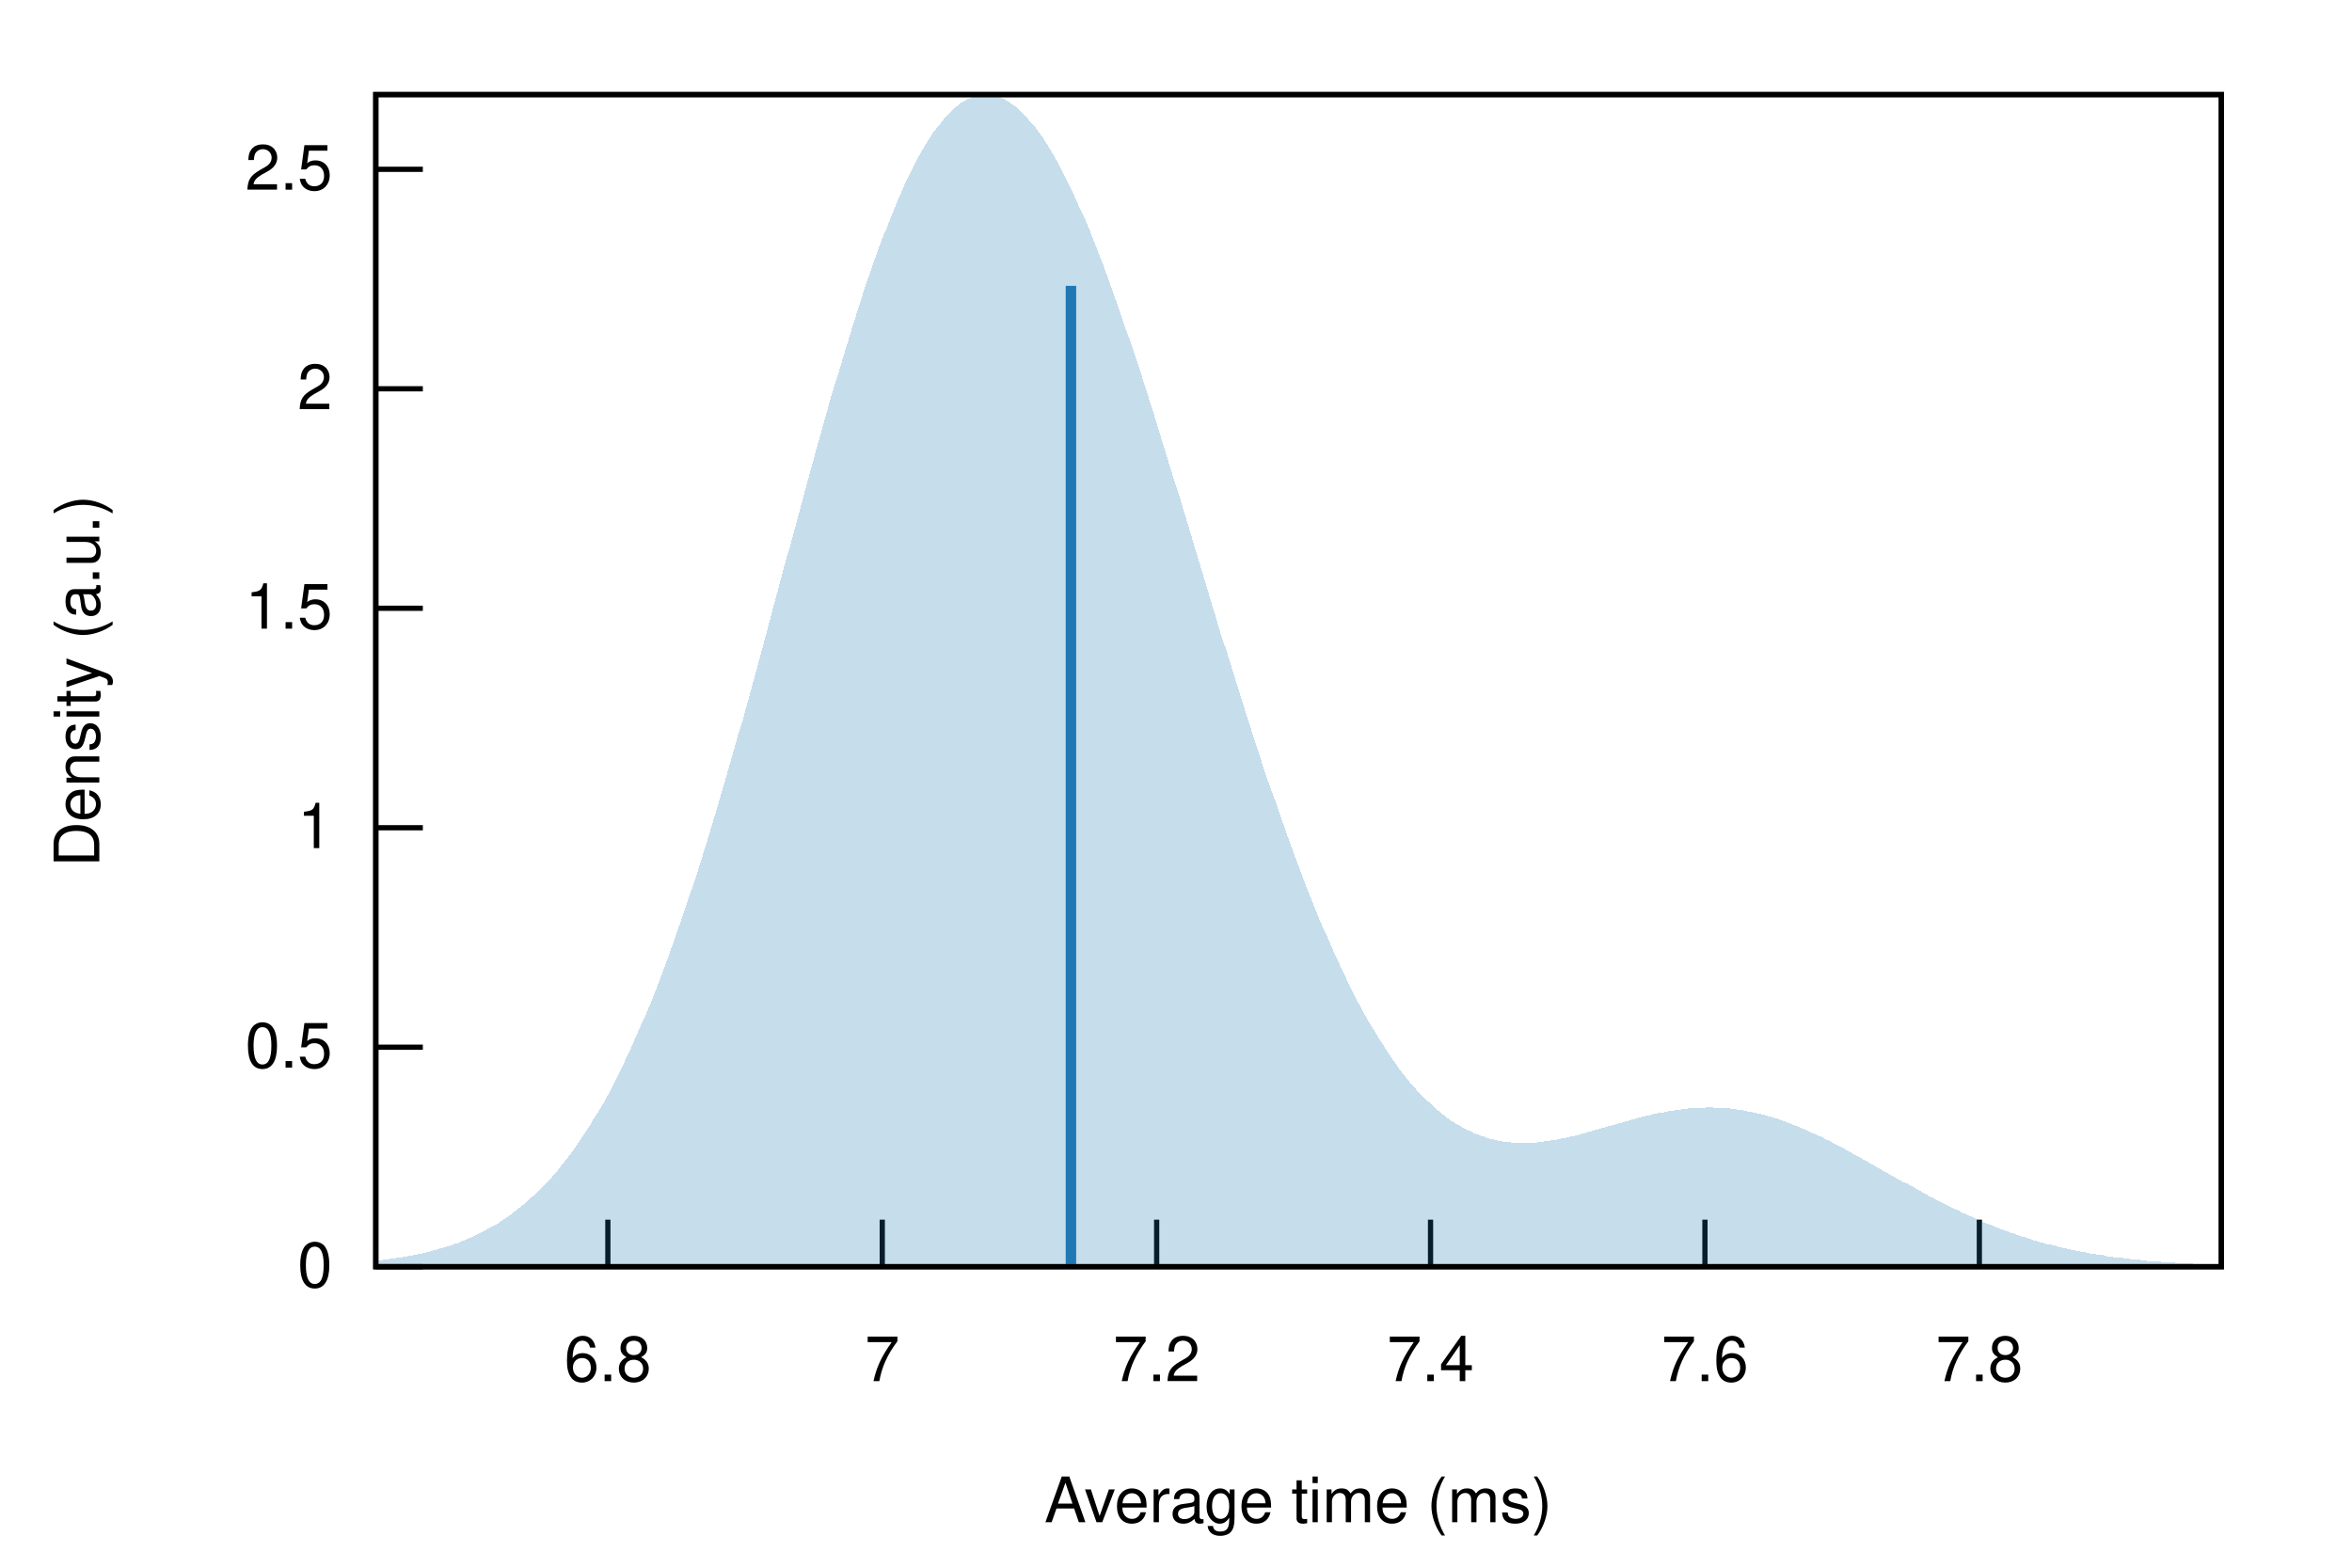
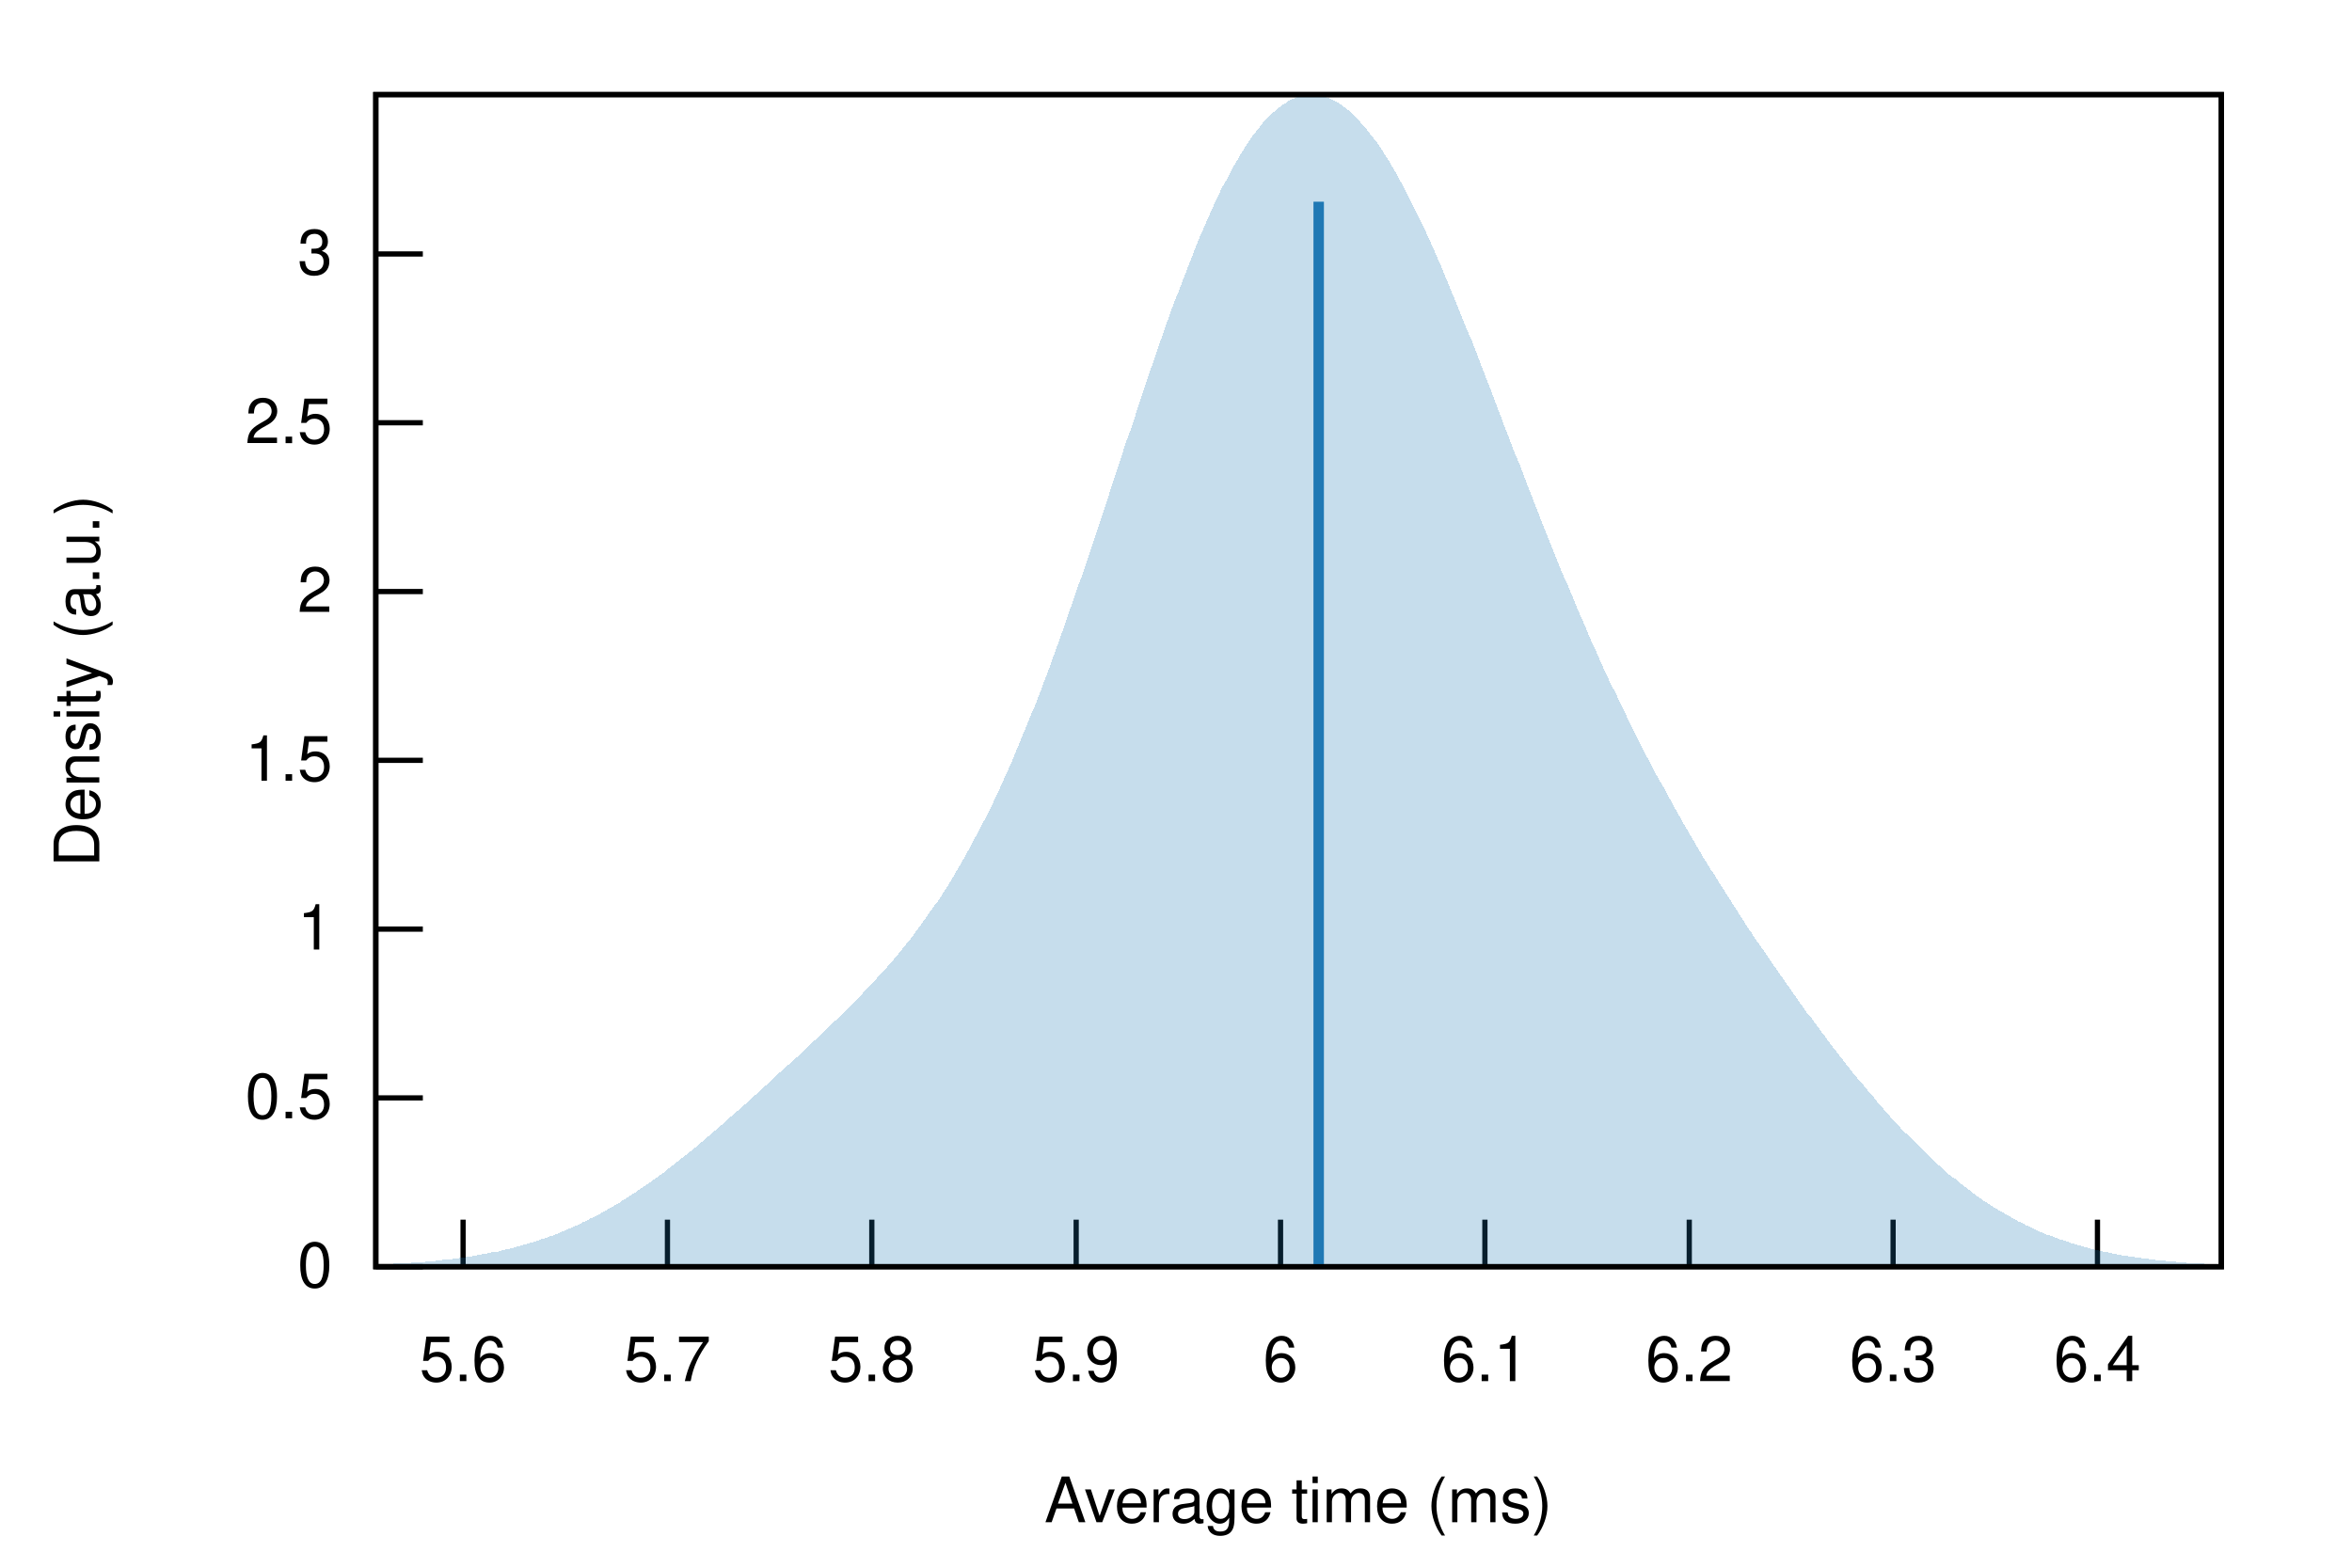
<svg xmlns="http://www.w3.org/2000/svg" xmlns:xlink="http://www.w3.org/1999/xlink" viewBox="0 0 450 300">
  <g id="gnuplot_canvas">
    <rect x="0" y="0" width="450" height="300" fill="none" />
    <defs>
      <circle id="gpDot" r="0.5" stroke-width="0.5" stroke="currentColor" />
      <path id="gpPt0" stroke-width="0.222" stroke="currentColor" d="M-1,0 h2 M0,-1 v2" />
      <path id="gpPt1" stroke-width="0.222" stroke="currentColor" d="M-1,-1 L1,1 M1,-1 L-1,1" />
      <path id="gpPt2" stroke-width="0.222" stroke="currentColor" d="M-1,0 L1,0 M0,-1 L0,1 M-1,-1 L1,1 M-1,1 L1,-1" />
      <rect id="gpPt3" stroke-width="0.222" stroke="currentColor" x="-1" y="-1" width="2" height="2" />
      <rect id="gpPt4" stroke-width="0.222" stroke="currentColor" fill="currentColor" x="-1" y="-1" width="2" height="2" />
      <circle id="gpPt5" stroke-width="0.222" stroke="currentColor" cx="0" cy="0" r="1" />
      <use xlink:href="#gpPt5" id="gpPt6" fill="currentColor" stroke="none" />
      <path id="gpPt7" stroke-width="0.222" stroke="currentColor" d="M0,-1.33 L-1.33,0.67 L1.33,0.67 z" />
      <use xlink:href="#gpPt7" id="gpPt8" fill="currentColor" stroke="none" />
      <use xlink:href="#gpPt7" id="gpPt9" stroke="currentColor" transform="rotate(180)" />
      <use xlink:href="#gpPt9" id="gpPt10" fill="currentColor" stroke="none" />
      <use xlink:href="#gpPt3" id="gpPt11" stroke="currentColor" transform="rotate(45)" />
      <use xlink:href="#gpPt11" id="gpPt12" fill="currentColor" stroke="none" />
      <path id="gpPt13" stroke-width="0.222" stroke="currentColor" d="M0,1.330 L1.265,0.411 L0.782,-1.067 L-0.782,-1.076 L-1.265,0.411 z" />
      <use xlink:href="#gpPt13" id="gpPt14" fill="currentColor" stroke="none" />
      <filter id="textbox" filterUnits="objectBoundingBox" x="0" y="0" height="1" width="1">
        <feFlood flood-color="white" flood-opacity="1" result="bgnd" />
        <feComposite in="SourceGraphic" in2="bgnd" operator="atop" />
      </filter>
      <filter id="greybox" filterUnits="objectBoundingBox" x="0" y="0" height="1" width="1">
        <feFlood flood-color="lightgrey" flood-opacity="1" result="grey" />
        <feComposite in="SourceGraphic" in2="grey" operator="atop" />
      </filter>
    </defs>
    <g fill="none" color="white" stroke="currentColor" stroke-width="1.00" stroke-linecap="butt" stroke-linejoin="miter">
</g>
    <g fill="none" color="black" stroke="currentColor" stroke-width="1.00" stroke-linecap="butt" stroke-linejoin="miter">
      <path stroke="black" d="M71.9,242.4 L80.9,242.4  " />
      <g transform="translate(63.6,246.3)" stroke="none" fill="black" font-family="Helvetica" font-size="12.00" text-anchor="end">
        <text>
          <tspan font-family="Helvetica"> 0</tspan>
        </text>
      </g>
    </g>
    <g fill="none" color="black" stroke="currentColor" stroke-width="1.00" stroke-linecap="butt" stroke-linejoin="miter">
-       <path stroke="black" d="M71.9,200.4 L80.9,200.4  " />
-       <g transform="translate(63.6,204.3)" stroke="none" fill="black" font-family="Helvetica" font-size="12.00" text-anchor="end">
+       <path stroke="black" d="M71.9,210.1 L80.9,210.1  " />
+       <g transform="translate(63.6,214.0)" stroke="none" fill="black" font-family="Helvetica" font-size="12.00" text-anchor="end">
        <text>
          <tspan font-family="Helvetica"> 0.5</tspan>
        </text>
      </g>
    </g>
    <g fill="none" color="black" stroke="currentColor" stroke-width="1.00" stroke-linecap="butt" stroke-linejoin="miter">
-       <path stroke="black" d="M71.9,158.4 L80.9,158.4  " />
-       <g transform="translate(63.6,162.3)" stroke="none" fill="black" font-family="Helvetica" font-size="12.00" text-anchor="end">
+       <path stroke="black" d="M71.9,177.8 L80.9,177.8  " />
+       <g transform="translate(63.6,181.7)" stroke="none" fill="black" font-family="Helvetica" font-size="12.00" text-anchor="end">
        <text>
          <tspan font-family="Helvetica"> 1</tspan>
        </text>
      </g>
    </g>
    <g fill="none" color="black" stroke="currentColor" stroke-width="1.00" stroke-linecap="butt" stroke-linejoin="miter">
-       <path stroke="black" d="M71.9,116.4 L80.9,116.4  " />
-       <g transform="translate(63.6,120.3)" stroke="none" fill="black" font-family="Helvetica" font-size="12.00" text-anchor="end">
+       <path stroke="black" d="M71.9,145.5 L80.9,145.5  " />
+       <g transform="translate(63.6,149.4)" stroke="none" fill="black" font-family="Helvetica" font-size="12.00" text-anchor="end">
        <text>
          <tspan font-family="Helvetica"> 1.5</tspan>
        </text>
      </g>
    </g>
    <g fill="none" color="black" stroke="currentColor" stroke-width="1.00" stroke-linecap="butt" stroke-linejoin="miter">
-       <path stroke="black" d="M71.9,74.4 L80.9,74.4  " />
-       <g transform="translate(63.6,78.3)" stroke="none" fill="black" font-family="Helvetica" font-size="12.00" text-anchor="end">
+       <path stroke="black" d="M71.9,113.2 L80.9,113.2  " />
+       <g transform="translate(63.6,117.1)" stroke="none" fill="black" font-family="Helvetica" font-size="12.00" text-anchor="end">
        <text>
          <tspan font-family="Helvetica"> 2</tspan>
        </text>
      </g>
    </g>
    <g fill="none" color="black" stroke="currentColor" stroke-width="1.00" stroke-linecap="butt" stroke-linejoin="miter">
-       <path stroke="black" d="M71.9,32.4 L80.9,32.4  " />
-       <g transform="translate(63.6,36.3)" stroke="none" fill="black" font-family="Helvetica" font-size="12.00" text-anchor="end">
+       <path stroke="black" d="M71.9,80.9 L80.9,80.9  " />
+       <g transform="translate(63.6,84.8)" stroke="none" fill="black" font-family="Helvetica" font-size="12.00" text-anchor="end">
        <text>
          <tspan font-family="Helvetica"> 2.5</tspan>
        </text>
      </g>
    </g>
    <g fill="none" color="black" stroke="currentColor" stroke-width="1.00" stroke-linecap="butt" stroke-linejoin="miter">
-       <path stroke="black" d="M116.3,242.4 L116.3,233.4  " />
-       <g transform="translate(116.3,264.3)" stroke="none" fill="black" font-family="Helvetica" font-size="12.00" text-anchor="middle">
-         <text>
-           <tspan font-family="Helvetica"> 6.8</tspan>
-         </text>
-       </g>
-     </g>
-     <g fill="none" color="black" stroke="currentColor" stroke-width="1.00" stroke-linecap="butt" stroke-linejoin="miter">
-       <path stroke="black" d="M168.8,242.4 L168.8,233.4  " />
-       <g transform="translate(168.8,264.3)" stroke="none" fill="black" font-family="Helvetica" font-size="12.00" text-anchor="middle">
-         <text>
-           <tspan font-family="Helvetica"> 7</tspan>
-         </text>
-       </g>
-     </g>
-     <g fill="none" color="black" stroke="currentColor" stroke-width="1.00" stroke-linecap="butt" stroke-linejoin="miter">
-       <path stroke="black" d="M221.3,242.4 L221.3,233.4  " />
-       <g transform="translate(221.3,264.3)" stroke="none" fill="black" font-family="Helvetica" font-size="12.00" text-anchor="middle">
-         <text>
-           <tspan font-family="Helvetica"> 7.2</tspan>
-         </text>
-       </g>
-     </g>
-     <g fill="none" color="black" stroke="currentColor" stroke-width="1.00" stroke-linecap="butt" stroke-linejoin="miter">
-       <path stroke="black" d="M273.7,242.4 L273.7,233.4  " />
-       <g transform="translate(273.7,264.3)" stroke="none" fill="black" font-family="Helvetica" font-size="12.00" text-anchor="middle">
-         <text>
-           <tspan font-family="Helvetica"> 7.4</tspan>
-         </text>
-       </g>
-     </g>
-     <g fill="none" color="black" stroke="currentColor" stroke-width="1.00" stroke-linecap="butt" stroke-linejoin="miter">
-       <path stroke="black" d="M326.2,242.4 L326.2,233.4  " />
-       <g transform="translate(326.2,264.3)" stroke="none" fill="black" font-family="Helvetica" font-size="12.00" text-anchor="middle">
-         <text>
-           <tspan font-family="Helvetica"> 7.6</tspan>
-         </text>
-       </g>
-     </g>
-     <g fill="none" color="black" stroke="currentColor" stroke-width="1.00" stroke-linecap="butt" stroke-linejoin="miter">
-       <path stroke="black" d="M378.7,242.4 L378.7,233.4  " />
-       <g transform="translate(378.7,264.3)" stroke="none" fill="black" font-family="Helvetica" font-size="12.00" text-anchor="middle">
-         <text>
-           <tspan font-family="Helvetica"> 7.8</tspan>
+       <path stroke="black" d="M71.9,48.6 L80.9,48.6  " />
+       <g transform="translate(63.6,52.5)" stroke="none" fill="black" font-family="Helvetica" font-size="12.00" text-anchor="end">
+         <text>
+           <tspan font-family="Helvetica"> 3</tspan>
+         </text>
+       </g>
+     </g>
+     <g fill="none" color="black" stroke="currentColor" stroke-width="1.00" stroke-linecap="butt" stroke-linejoin="miter">
+       <path stroke="black" d="M88.6,242.4 L88.6,233.4  " />
+       <g transform="translate(88.6,264.3)" stroke="none" fill="black" font-family="Helvetica" font-size="12.00" text-anchor="middle">
+         <text>
+           <tspan font-family="Helvetica"> 5.6</tspan>
+         </text>
+       </g>
+     </g>
+     <g fill="none" color="black" stroke="currentColor" stroke-width="1.00" stroke-linecap="butt" stroke-linejoin="miter">
+       <path stroke="black" d="M127.7,242.4 L127.7,233.4  " />
+       <g transform="translate(127.7,264.3)" stroke="none" fill="black" font-family="Helvetica" font-size="12.00" text-anchor="middle">
+         <text>
+           <tspan font-family="Helvetica"> 5.7</tspan>
+         </text>
+       </g>
+     </g>
+     <g fill="none" color="black" stroke="currentColor" stroke-width="1.00" stroke-linecap="butt" stroke-linejoin="miter">
+       <path stroke="black" d="M166.8,242.4 L166.8,233.4  " />
+       <g transform="translate(166.8,264.3)" stroke="none" fill="black" font-family="Helvetica" font-size="12.00" text-anchor="middle">
+         <text>
+           <tspan font-family="Helvetica"> 5.8</tspan>
+         </text>
+       </g>
+     </g>
+     <g fill="none" color="black" stroke="currentColor" stroke-width="1.00" stroke-linecap="butt" stroke-linejoin="miter">
+       <path stroke="black" d="M205.9,242.4 L205.9,233.4  " />
+       <g transform="translate(205.9,264.3)" stroke="none" fill="black" font-family="Helvetica" font-size="12.00" text-anchor="middle">
+         <text>
+           <tspan font-family="Helvetica"> 5.9</tspan>
+         </text>
+       </g>
+     </g>
+     <g fill="none" color="black" stroke="currentColor" stroke-width="1.00" stroke-linecap="butt" stroke-linejoin="miter">
+       <path stroke="black" d="M245.0,242.4 L245.0,233.4  " />
+       <g transform="translate(245.0,264.3)" stroke="none" fill="black" font-family="Helvetica" font-size="12.00" text-anchor="middle">
+         <text>
+           <tspan font-family="Helvetica"> 6</tspan>
+         </text>
+       </g>
+     </g>
+     <g fill="none" color="black" stroke="currentColor" stroke-width="1.00" stroke-linecap="butt" stroke-linejoin="miter">
+       <path stroke="black" d="M284.1,242.4 L284.1,233.4  " />
+       <g transform="translate(284.1,264.3)" stroke="none" fill="black" font-family="Helvetica" font-size="12.00" text-anchor="middle">
+         <text>
+           <tspan font-family="Helvetica"> 6.1</tspan>
+         </text>
+       </g>
+     </g>
+     <g fill="none" color="black" stroke="currentColor" stroke-width="1.00" stroke-linecap="butt" stroke-linejoin="miter">
+       <path stroke="black" d="M323.2,242.4 L323.2,233.4  " />
+       <g transform="translate(323.2,264.3)" stroke="none" fill="black" font-family="Helvetica" font-size="12.00" text-anchor="middle">
+         <text>
+           <tspan font-family="Helvetica"> 6.2</tspan>
+         </text>
+       </g>
+     </g>
+     <g fill="none" color="black" stroke="currentColor" stroke-width="1.00" stroke-linecap="butt" stroke-linejoin="miter">
+       <path stroke="black" d="M362.2,242.4 L362.2,233.4  " />
+       <g transform="translate(362.2,264.3)" stroke="none" fill="black" font-family="Helvetica" font-size="12.00" text-anchor="middle">
+         <text>
+           <tspan font-family="Helvetica"> 6.3</tspan>
+         </text>
+       </g>
+     </g>
+     <g fill="none" color="black" stroke="currentColor" stroke-width="1.00" stroke-linecap="butt" stroke-linejoin="miter">
+       <path stroke="black" d="M401.3,242.4 L401.3,233.4  " />
+       <g transform="translate(401.3,264.3)" stroke="none" fill="black" font-family="Helvetica" font-size="12.00" text-anchor="middle">
+         <text>
+           <tspan font-family="Helvetica"> 6.4</tspan>
        </text>
      </g>
    </g>
    <g fill="none" color="black" stroke="currentColor" stroke-width="1.00" stroke-linecap="butt" stroke-linejoin="miter">
</g>
    <g fill="none" color="black" stroke="currentColor" stroke-width="1.00" stroke-linecap="butt" stroke-linejoin="miter">
      <path stroke="black" d="M71.9,18.1 L71.9,242.4 L425.0,242.4 L425.0,18.1 L71.9,18.1 Z  " />
    </g>
    <g fill="none" color="black" stroke="currentColor" stroke-width="1.00" stroke-linecap="butt" stroke-linejoin="miter">
      <g transform="translate(19.0,130.3) rotate(270)" stroke="none" fill="black" font-family="Helvetica" font-size="12.00" text-anchor="middle">
        <text>
          <tspan font-family="Helvetica">Density (a.u.)</tspan>
        </text>
      </g>
    </g>
    <g fill="none" color="black" stroke="currentColor" stroke-width="1.00" stroke-linecap="butt" stroke-linejoin="miter">
      <g transform="translate(248.4,291.3)" stroke="none" fill="black" font-family="Helvetica" font-size="12.00" text-anchor="middle">
        <text>
          <tspan font-family="Helvetica">Average time (ms)</tspan>
        </text>
      </g>
    </g>
    <g fill="none" color="black" stroke="currentColor" stroke-width="1.00" stroke-linecap="butt" stroke-linejoin="miter">
</g>
    <g id="gnuplot_plot_1">
      <g fill="none" color="black" stroke="currentColor" stroke-width="1.00" stroke-linecap="butt" stroke-linejoin="miter">
        <g stroke="none" shape-rendering="crispEdges">
-           <polygon fill="rgb( 31, 120, 180)" fill-opacity="0.25" points="71.9,241.3 72.6,241.2 73.3,241.1 74.0,241.0 74.7,240.9 75.4,240.8 76.1,240.7 76.9,240.6 77.6,240.5 78.3,240.3 79.0,240.2 79.7,240.1 80.4,239.9 81.1,239.8 81.8,239.6 82.5,239.4 83.2,239.2 83.9,239.0 84.6,238.8 85.3,238.6 86.1,238.4 86.8,238.1 87.5,237.9 88.2,237.6 88.9,237.3 89.6,237.0 90.3,236.7 91.0,236.4 91.7,236.0 92.4,235.7 93.1,235.3 93.8,234.9 94.5,234.5 95.3,234.1 96.0,233.6 96.7,233.1 97.4,232.7 98.1,232.1 98.8,231.6 99.5,231.0 100.2,230.5 100.9,229.9 101.6,229.2 102.3,228.6 103.0,227.9 103.7,227.2 104.5,226.5 105.2,225.7 105.9,224.9 106.6,224.1 107.3,223.2 108.0,222.3 108.7,221.4 109.4,220.5 110.1,219.5 110.8,218.5 111.5,217.4 112.2,216.4 112.9,215.3 113.6,214.1 114.4,212.9 115.1,211.7 115.8,210.5 116.5,209.2 117.2,207.8 117.9,206.5 118.6,205.1 119.3,203.6 120.0,202.1 120.7,200.6 121.4,199.0 122.1,197.4 122.8,195.8 123.6,194.1 124.3,192.4 125.0,190.7 125.7,188.9 126.4,187.0 127.1,185.2 127.8,183.3 128.5,181.3 129.2,179.4 129.9,177.3 130.6,175.3 131.3,173.2 132.0,171.1 132.8,168.9 133.5,166.7 134.2,164.5 134.9,162.2 135.6,160.0 136.3,157.6 137.0,155.3 137.7,152.9 138.4,150.5 139.1,148.1 139.8,145.7 140.5,143.2 141.2,140.7 142.0,138.2 142.7,135.6 143.4,133.1 144.1,130.5 144.8,128.0 145.5,125.4 146.2,122.8 146.9,120.2 147.6,117.5 148.3,114.9 149.0,112.3 149.7,109.7 150.4,107.0 151.2,104.4 151.9,101.8 152.6,99.2 153.3,96.6 154.0,94.0 154.7,91.4 155.4,88.9 156.1,86.3 156.8,83.8 157.5,81.3 158.2,78.8 158.9,76.3 159.6,73.9 160.4,71.5 161.1,69.1 161.8,66.8 162.5,64.5 163.2,62.2 163.9,60.0 164.6,57.8 165.3,55.6 166.0,53.5 166.7,51.5 167.4,49.5 168.1,47.5 168.8,45.6 169.6,43.8 170.3,42.0 171.0,40.2 171.7,38.5 172.4,36.9 173.1,35.3 173.8,33.8 174.5,32.4 175.2,31.0 175.9,29.7 176.6,28.5 177.3,27.3 178.0,26.2 178.7,25.1 179.5,24.2 180.2,23.3 180.9,22.4 181.6,21.7 182.3,21.0 183.0,20.4 183.7,19.8 184.4,19.4 185.1,19.0 185.8,18.7 186.5,18.4 187.2,18.2 187.9,18.1 188.7,18.1 189.4,18.1 190.1,18.3 190.8,18.4 191.5,18.7 192.2,19.0 192.9,19.4 193.6,19.9 194.3,20.4 195.0,21.0 195.7,21.7 196.4,22.4 197.1,23.3 197.9,24.1 198.6,25.1 199.3,26.0 200.0,27.1 200.7,28.2 201.4,29.4 202.1,30.6 202.8,31.9 203.5,33.3 204.2,34.7 204.9,36.1 205.6,37.6 206.3,39.2 207.1,40.8 207.8,42.4 208.5,44.1 209.2,45.9 209.9,47.7 210.6,49.5 211.3,51.3 212.0,53.3 212.7,55.2 213.4,57.2 214.1,59.2 214.8,61.2 215.5,63.3 216.3,65.4 217.0,67.5 217.7,69.6 218.4,71.8 219.1,74.0 219.8,76.2 220.5,78.4 221.2,80.7 221.9,83.0 222.6,85.2 223.3,87.5 224.0,89.8 224.7,92.1 225.5,94.4 226.2,96.8 226.9,99.1 227.6,101.4 228.3,103.8 229.0,106.1 229.7,108.4 230.4,110.8 231.1,113.1 231.8,115.4 232.5,117.7 233.2,120.1 233.9,122.4 234.7,124.6 235.4,126.9 236.1,129.2 236.8,131.4 237.5,133.7 238.2,135.9 238.9,138.1 239.6,140.3 240.3,142.5 241.0,144.6 241.7,146.8 242.4,148.9 243.1,150.9 243.9,153.0 244.6,155.0 245.3,157.1 246.0,159.0 246.7,161.0 247.4,162.9 248.1,164.8 248.8,166.7 249.5,168.5 250.2,170.4 250.9,172.1 251.6,173.9 252.3,175.6 253.0,177.3 253.8,178.9 254.5,180.6 255.2,182.2 255.9,183.7 256.6,185.2 257.3,186.7 258.0,188.2 258.7,189.6 259.4,191.0 260.1,192.3 260.8,193.6 261.5,194.9 262.2,196.1 263.0,197.3 263.7,198.5 264.4,199.6 265.1,200.7 265.8,201.8 266.5,202.8 267.2,203.8 267.9,204.8 268.6,205.7 269.3,206.6 270.0,207.4 270.7,208.2 271.4,209.0 272.2,209.8 272.9,210.5 273.6,211.1 274.3,211.8 275.0,212.4 275.7,213.0 276.4,213.5 277.1,214.1 277.8,214.6 278.5,215.0 279.2,215.4 279.9,215.8 280.6,216.2 281.4,216.5 282.1,216.9 282.8,217.1 283.5,217.4 284.2,217.6 284.9,217.9 285.6,218.0 286.3,218.2 287.0,218.3 287.7,218.5 288.4,218.5 289.1,218.6 289.8,218.7 290.6,218.7 291.3,218.7 292.0,218.7 292.7,218.7 293.4,218.7 294.1,218.6 294.8,218.5 295.5,218.4 296.2,218.3 296.9,218.2 297.6,218.1 298.3,218.0 299.0,217.8 299.8,217.7 300.5,217.5 301.2,217.4 301.9,217.2 302.6,217.0 303.3,216.8 304.0,216.6 304.7,216.4 305.4,216.2 306.1,216.0 306.8,215.8 307.5,215.6 308.2,215.4 309.0,215.2 309.7,215.0 310.4,214.8 311.1,214.6 311.8,214.4 312.5,214.2 313.2,214.0 313.9,213.8 314.6,213.6 315.3,213.5 316.0,213.3 316.7,213.1 317.4,213.0 318.2,212.9 318.9,212.7 319.6,212.6 320.3,212.5 321.0,212.4 321.7,212.3 322.4,212.2 323.1,212.1 323.8,212.1 324.5,212.0 325.2,212.0 325.9,212.0 326.6,211.9 327.3,211.9 328.1,212.0 328.8,212.0 329.5,212.0 330.2,212.1 330.9,212.1 331.6,212.2 332.3,212.3 333.0,212.4 333.7,212.5 334.4,212.7 335.1,212.8 335.8,213.0 336.5,213.1 337.3,213.3 338.0,213.5 338.7,213.7 339.4,213.9 340.1,214.1 340.8,214.4 341.5,214.6 342.2,214.9 342.9,215.2 343.6,215.4 344.3,215.7 345.0,216.0 345.7,216.3 346.5,216.7 347.2,217.0 347.9,217.3 348.6,217.6 349.3,218.0 350.0,218.3 350.7,218.7 351.4,219.1 352.1,219.4 352.8,219.8 353.5,220.2 354.2,220.6 354.9,221.0 355.7,221.4 356.4,221.8 357.1,222.2 357.8,222.6 358.5,223.0 359.2,223.4 359.9,223.8 360.6,224.2 361.3,224.6 362.0,225.0 362.7,225.4 363.4,225.8 364.1,226.2 364.9,226.5 365.6,226.9 366.3,227.3 367.0,227.7 367.7,228.1 368.4,228.5 369.1,228.9 369.8,229.2 370.5,229.6 371.2,230.0 371.9,230.3 372.6,230.7 373.3,231.0 374.1,231.4 374.8,231.7 375.5,232.1 376.2,232.4 376.9,232.7 377.6,233.0 378.3,233.3 379.0,233.7 379.7,234.0 380.4,234.2 381.1,234.5 381.8,234.8 382.5,235.1 383.3,235.4 384.0,235.6 384.7,235.9 385.4,236.1 386.1,236.4 386.8,236.6 387.5,236.8 388.2,237.0 388.9,237.3 389.6,237.5 390.3,237.7 391.0,237.9 391.7,238.1 392.4,238.2 393.2,238.4 393.9,238.6 394.6,238.8 395.3,238.9 396.0,239.1 396.7,239.2 397.4,239.4 398.1,239.5 398.8,239.6 399.5,239.8 400.2,239.9 400.9,240.0 401.6,240.1 402.4,240.2 403.1,240.4 403.8,240.5 404.5,240.6 405.2,240.6 405.9,240.7 406.6,240.8 407.3,240.9 408.0,241.0 408.7,241.1 409.4,241.1 410.1,241.2 410.8,241.3 411.6,241.3 412.3,241.4 413.0,241.4 413.7,241.5 414.4,241.5 415.1,241.6 415.8,241.6 416.5,241.7 417.2,241.7 417.9,241.8 418.6,241.8 419.3,241.8 420.0,241.9 420.8,241.9 421.5,241.9 422.2,242.0 422.9,242.0 423.6,242.0 424.3,242.0 425.0,242.1 425.0,242.4 424.3,242.4 423.6,242.4 422.9,242.4 422.2,242.4 421.5,242.4 420.8,242.4 420.0,242.4 419.3,242.4 418.6,242.4 417.9,242.4 417.2,242.4 416.5,242.4 415.8,242.4 415.1,242.4 414.4,242.4 413.7,242.4 413.0,242.4 412.3,242.4 411.6,242.4 410.8,242.4 410.1,242.4 409.4,242.4 408.7,242.4 408.0,242.4 407.3,242.4 406.6,242.4 405.9,242.4 405.2,242.4 404.5,242.4 403.8,242.4 403.1,242.4 402.4,242.4 401.6,242.4 400.9,242.4 400.2,242.4 399.5,242.4 398.8,242.4 398.1,242.4 397.4,242.4 396.7,242.4 396.0,242.4 395.3,242.4 394.6,242.4 393.9,242.4 393.2,242.4 392.4,242.4 391.7,242.4 391.0,242.4 390.3,242.4 389.6,242.4 388.9,242.4 388.2,242.4 387.5,242.4 386.8,242.4 386.1,242.4 385.4,242.4 384.7,242.4 384.0,242.4 383.3,242.4 382.5,242.4 381.8,242.4 381.1,242.4 380.4,242.4 379.7,242.4 379.0,242.4 378.3,242.4 377.6,242.4 376.9,242.4 376.2,242.4 375.5,242.4 374.8,242.4 374.1,242.4 373.3,242.4 372.6,242.4 371.9,242.4 371.2,242.4 370.5,242.4 369.8,242.4 369.1,242.4 368.4,242.4 367.7,242.4 367.0,242.4 366.3,242.4 365.6,242.4 364.9,242.4 364.1,242.4 363.4,242.4 362.7,242.4 362.0,242.4 361.3,242.4 360.6,242.4 359.9,242.4 359.2,242.4 358.5,242.4 357.8,242.4 357.1,242.4 356.4,242.4 355.7,242.4 354.9,242.4 354.2,242.4 353.5,242.4 352.8,242.4 352.1,242.4 351.4,242.4 350.7,242.4 350.0,242.4 349.3,242.4 348.6,242.4 347.9,242.4 347.2,242.4 346.5,242.4 345.7,242.4 345.0,242.4 344.3,242.4 343.6,242.4 342.9,242.4 342.2,242.4 341.5,242.4 340.8,242.4 340.1,242.4 339.4,242.4 338.7,242.4 338.0,242.4 337.3,242.4 336.5,242.4 335.8,242.4 335.1,242.4 334.4,242.4 333.7,242.4 333.0,242.4 332.3,242.4 331.6,242.4 330.9,242.4 330.2,242.4 329.5,242.4 328.8,242.4 328.1,242.4 327.3,242.4 326.6,242.4 325.9,242.4 325.2,242.4 324.5,242.4 323.8,242.4 323.1,242.4 322.4,242.4 321.7,242.4 321.0,242.4 320.3,242.4 319.6,242.4 318.9,242.4 318.2,242.4 317.4,242.4 316.7,242.4 316.0,242.4 315.3,242.4 314.6,242.4 313.9,242.4 313.2,242.4 312.5,242.4 311.8,242.4 311.1,242.4 310.4,242.4 309.7,242.4 309.0,242.4 308.2,242.4 307.5,242.4 306.8,242.4 306.1,242.4 305.4,242.4 304.7,242.4 304.0,242.4 303.3,242.4 302.6,242.4 301.9,242.4 301.2,242.4 300.5,242.4 299.8,242.4 299.0,242.4 298.3,242.4 297.6,242.4 296.9,242.4 296.2,242.4 295.5,242.4 294.8,242.4 294.1,242.4 293.4,242.4 292.7,242.4 292.0,242.4 291.3,242.4 290.6,242.4 289.8,242.4 289.1,242.4 288.4,242.4 287.7,242.4 287.0,242.4 286.3,242.4 285.6,242.4 284.9,242.4 284.2,242.4 283.5,242.4 282.8,242.4 282.1,242.4 281.4,242.4 280.6,242.4 279.9,242.4 279.2,242.4 278.5,242.4 277.8,242.4 277.1,242.4 276.4,242.4 275.7,242.4 275.0,242.4 274.3,242.4 273.6,242.4 272.9,242.4 272.2,242.4 271.4,242.4 270.7,242.4 270.0,242.4 269.3,242.4 268.6,242.4 267.9,242.4 267.2,242.4 266.5,242.4 265.8,242.4 265.1,242.4 264.4,242.4 263.7,242.4 263.0,242.4 262.2,242.4 261.5,242.4 260.8,242.4 260.1,242.4 259.4,242.4 258.7,242.4 258.0,242.4 257.3,242.4 256.6,242.4 255.9,242.4 255.2,242.4 254.5,242.4 253.8,242.4 253.0,242.4 252.3,242.4 251.6,242.4 250.9,242.4 250.2,242.4 249.5,242.4 248.8,242.4 248.1,242.4 247.4,242.4 246.7,242.4 246.0,242.4 245.3,242.4 244.6,242.4 243.9,242.4 243.1,242.4 242.4,242.4 241.7,242.4 241.0,242.4 240.3,242.4 239.6,242.4 238.9,242.4 238.2,242.4 237.5,242.4 236.8,242.4 236.1,242.4 235.4,242.4 234.7,242.4 233.9,242.4 233.2,242.4 232.5,242.4 231.8,242.4 231.1,242.4 230.4,242.4 229.7,242.4 229.0,242.4 228.3,242.4 227.6,242.4 226.9,242.4 226.2,242.4 225.5,242.4 224.7,242.4 224.0,242.4 223.3,242.4 222.6,242.4 221.9,242.4 221.2,242.4 220.5,242.4 219.8,242.4 219.1,242.4 218.4,242.4 217.7,242.4 217.0,242.4 216.3,242.4 215.5,242.4 214.8,242.4 214.1,242.4 213.4,242.4 212.7,242.4 212.0,242.4 211.3,242.4 210.6,242.4 209.9,242.4 209.2,242.4 208.5,242.4 207.8,242.4 207.1,242.4 206.3,242.4 205.6,242.4 204.9,242.4 204.2,242.4 203.5,242.4 202.8,242.4 202.1,242.4 201.4,242.4 200.7,242.4 200.0,242.4 199.3,242.4 198.6,242.4 197.9,242.4 197.1,242.4 196.4,242.4 195.7,242.4 195.0,242.4 194.3,242.4 193.6,242.4 192.9,242.4 192.2,242.4 191.5,242.4 190.8,242.4 190.1,242.4 189.4,242.4 188.7,242.4 187.9,242.4 187.2,242.4 186.5,242.4 185.8,242.4 185.1,242.4 184.4,242.4 183.7,242.4 183.0,242.4 182.3,242.4 181.6,242.4 180.9,242.4 180.2,242.4 179.5,242.4 178.7,242.4 178.0,242.4 177.3,242.4 176.6,242.4 175.9,242.4 175.2,242.4 174.5,242.4 173.8,242.4 173.1,242.4 172.4,242.4 171.7,242.4 171.0,242.4 170.3,242.4 169.6,242.4 168.8,242.4 168.1,242.4 167.4,242.4 166.7,242.4 166.0,242.4 165.3,242.4 164.6,242.4 163.9,242.4 163.2,242.4 162.5,242.4 161.8,242.4 161.1,242.4 160.4,242.4 159.6,242.4 158.9,242.4 158.2,242.4 157.5,242.4 156.8,242.4 156.1,242.4 155.4,242.4 154.7,242.4 154.0,242.4 153.3,242.4 152.6,242.4 151.9,242.4 151.2,242.4 150.4,242.4 149.7,242.4 149.0,242.4 148.3,242.4 147.6,242.4 146.9,242.4 146.2,242.4 145.5,242.4 144.8,242.4 144.1,242.4 143.4,242.4 142.7,242.4 142.0,242.4 141.2,242.4 140.5,242.4 139.8,242.4 139.1,242.4 138.4,242.4 137.7,242.4 137.0,242.4 136.3,242.4 135.6,242.4 134.9,242.4 134.2,242.4 133.5,242.4 132.8,242.4 132.0,242.4 131.3,242.4 130.6,242.4 129.9,242.4 129.2,242.4 128.5,242.4 127.8,242.4 127.1,242.4 126.4,242.4 125.7,242.4 125.0,242.4 124.3,242.4 123.6,242.4 122.8,242.4 122.1,242.4 121.4,242.4 120.7,242.4 120.0,242.4 119.3,242.4 118.6,242.4 117.9,242.4 117.2,242.4 116.5,242.4 115.8,242.4 115.1,242.4 114.4,242.4 113.6,242.4 112.9,242.4 112.2,242.4 111.5,242.4 110.8,242.4 110.1,242.4 109.4,242.4 108.7,242.4 108.0,242.4 107.3,242.4 106.6,242.4 105.9,242.4 105.2,242.4 104.5,242.4 103.7,242.4 103.0,242.4 102.3,242.4 101.6,242.4 100.9,242.4 100.2,242.4 99.5,242.4 98.8,242.4 98.1,242.4 97.4,242.4 96.7,242.4 96.0,242.4 95.3,242.4 94.5,242.4 93.8,242.4 93.1,242.4 92.4,242.4 91.7,242.4 91.0,242.4 90.3,242.4 89.6,242.4 88.9,242.4 88.2,242.4 87.5,242.4 86.8,242.4 86.1,242.4 85.3,242.4 84.6,242.4 83.9,242.4 83.2,242.4 82.5,242.4 81.8,242.4 81.1,242.4 80.4,242.4 79.7,242.4 79.0,242.4 78.3,242.4 77.6,242.4 76.9,242.4 76.1,242.4 75.4,242.4 74.7,242.4 74.0,242.4 73.3,242.4 72.6,242.4 71.9,242.4 " />
+           <polygon fill="rgb( 31, 120, 180)" fill-opacity="0.25" points="71.9,242.0 72.6,242.0 73.3,241.9 74.0,241.9 74.7,241.9 75.4,241.8 76.1,241.8 76.9,241.8 77.6,241.7 78.3,241.7 79.0,241.6 79.7,241.6 80.4,241.5 81.1,241.5 81.8,241.4 82.5,241.3 83.2,241.3 83.9,241.2 84.6,241.1 85.3,241.0 86.1,241.0 86.8,240.9 87.5,240.8 88.2,240.7 88.9,240.6 89.6,240.5 90.3,240.4 91.0,240.3 91.7,240.1 92.4,240.0 93.1,239.9 93.8,239.7 94.5,239.6 95.3,239.5 96.0,239.3 96.7,239.1 97.4,239.0 98.1,238.8 98.8,238.6 99.5,238.4 100.2,238.2 100.9,238.0 101.6,237.8 102.3,237.6 103.0,237.4 103.7,237.1 104.5,236.9 105.2,236.6 105.9,236.4 106.6,236.1 107.3,235.8 108.0,235.5 108.7,235.2 109.4,234.9 110.1,234.6 110.8,234.3 111.5,233.9 112.2,233.6 112.9,233.2 113.6,232.9 114.4,232.5 115.1,232.1 115.8,231.7 116.5,231.3 117.2,230.9 117.9,230.5 118.6,230.1 119.3,229.6 120.0,229.2 120.7,228.7 121.4,228.3 122.1,227.8 122.8,227.3 123.6,226.8 124.3,226.3 125.0,225.8 125.7,225.3 126.4,224.8 127.1,224.3 127.8,223.7 128.5,223.2 129.2,222.6 129.9,222.1 130.6,221.5 131.3,221.0 132.0,220.4 132.8,219.8 133.5,219.2 134.2,218.6 134.9,218.0 135.6,217.4 136.3,216.8 137.0,216.2 137.7,215.6 138.4,215.0 139.1,214.3 139.8,213.7 140.5,213.1 141.2,212.5 142.0,211.8 142.7,211.2 143.4,210.6 144.1,209.9 144.8,209.3 145.5,208.6 146.2,208.0 146.9,207.4 147.6,206.7 148.3,206.1 149.0,205.4 149.7,204.8 150.4,204.1 151.2,203.5 151.9,202.8 152.6,202.2 153.3,201.5 154.0,200.8 154.7,200.2 155.4,199.5 156.1,198.9 156.8,198.2 157.5,197.5 158.2,196.8 158.9,196.2 159.6,195.5 160.4,194.8 161.1,194.1 161.8,193.4 162.5,192.7 163.2,192.0 163.9,191.3 164.6,190.6 165.3,189.8 166.0,189.1 166.7,188.3 167.4,187.6 168.1,186.8 168.8,186.0 169.6,185.2 170.3,184.4 171.0,183.6 171.7,182.8 172.4,181.9 173.1,181.0 173.8,180.2 174.5,179.3 175.2,178.3 175.9,177.4 176.6,176.4 177.3,175.4 178.0,174.4 178.7,173.4 179.5,172.4 180.2,171.3 180.9,170.2 181.6,169.1 182.3,167.9 183.0,166.7 183.7,165.5 184.4,164.3 185.1,163.0 185.8,161.8 186.5,160.4 187.2,159.1 187.9,157.7 188.7,156.3 189.4,154.9 190.1,153.4 190.8,151.9 191.5,150.4 192.2,148.8 192.9,147.3 193.6,145.7 194.3,144.0 195.0,142.3 195.7,140.6 196.4,138.9 197.1,137.1 197.9,135.4 198.6,133.5 199.3,131.7 200.0,129.8 200.7,128.0 201.4,126.0 202.1,124.1 202.8,122.1 203.5,120.2 204.2,118.2 204.9,116.1 205.6,114.1 206.3,112.0 207.1,110.0 207.8,107.9 208.5,105.8 209.2,103.7 209.9,101.6 210.6,99.4 211.3,97.3 212.0,95.2 212.7,93.0 213.4,90.9 214.1,88.7 214.8,86.6 215.5,84.4 216.3,82.3 217.0,80.2 217.7,78.0 218.4,75.9 219.1,73.8 219.8,71.7 220.5,69.7 221.2,67.6 221.9,65.6 222.6,63.6 223.3,61.6 224.0,59.6 224.7,57.7 225.5,55.8 226.2,53.9 226.9,52.1 227.6,50.3 228.3,48.5 229.0,46.7 229.7,45.0 230.4,43.4 231.1,41.8 231.8,40.2 232.5,38.7 233.2,37.2 233.9,35.7 234.7,34.4 235.4,33.0 236.1,31.7 236.8,30.5 237.5,29.3 238.2,28.2 238.9,27.1 239.6,26.1 240.3,25.2 241.0,24.3 241.7,23.4 242.4,22.6 243.1,21.9 243.9,21.3 244.6,20.7 245.3,20.1 246.0,19.7 246.7,19.2 247.4,18.9 248.1,18.6 248.8,18.4 249.5,18.2 250.2,18.1 250.9,18.1 251.6,18.1 252.3,18.2 253.0,18.4 253.8,18.6 254.5,18.9 255.2,19.2 255.9,19.6 256.6,20.0 257.3,20.6 258.0,21.1 258.7,21.7 259.4,22.4 260.1,23.2 260.8,24.0 261.5,24.8 262.2,25.7 263.0,26.7 263.7,27.6 264.4,28.7 265.1,29.8 265.8,30.9 266.5,32.1 267.2,33.3 267.9,34.6 268.6,35.9 269.3,37.3 270.0,38.7 270.7,40.1 271.4,41.5 272.2,43.0 272.9,44.6 273.6,46.1 274.3,47.7 275.0,49.3 275.7,50.9 276.4,52.6 277.1,54.3 277.8,56.0 278.5,57.7 279.2,59.4 279.9,61.2 280.6,63.0 281.4,64.7 282.1,66.5 282.8,68.3 283.5,70.2 284.2,72.0 284.9,73.8 285.6,75.6 286.3,77.5 287.0,79.3 287.7,81.2 288.4,83.0 289.1,84.8 289.8,86.7 290.6,88.5 291.3,90.3 292.0,92.2 292.7,94.0 293.4,95.8 294.1,97.6 294.8,99.4 295.5,101.2 296.2,102.9 296.9,104.7 297.6,106.4 298.3,108.2 299.0,109.9 299.8,111.6 300.5,113.3 301.2,115.0 301.9,116.7 302.6,118.3 303.3,119.9 304.0,121.6 304.7,123.2 305.4,124.7 306.1,126.3 306.8,127.9 307.5,129.4 308.2,130.9 309.0,132.4 309.7,133.9 310.4,135.4 311.1,136.8 311.8,138.3 312.5,139.7 313.2,141.1 313.9,142.5 314.6,143.9 315.3,145.2 316.0,146.6 316.7,147.9 317.4,149.2 318.2,150.5 318.9,151.8 319.6,153.1 320.3,154.4 321.0,155.6 321.7,156.9 322.4,158.1 323.1,159.3 323.8,160.5 324.5,161.7 325.2,162.9 325.9,164.1 326.6,165.2 327.3,166.4 328.1,167.5 328.8,168.7 329.5,169.8 330.2,170.9 330.9,172.0 331.6,173.1 332.3,174.2 333.0,175.3 333.7,176.4 334.4,177.5 335.1,178.5 335.8,179.6 336.5,180.6 337.3,181.7 338.0,182.7 338.7,183.8 339.4,184.8 340.1,185.8 340.8,186.8 341.5,187.8 342.2,188.8 342.9,189.8 343.6,190.8 344.3,191.8 345.0,192.8 345.7,193.8 346.5,194.7 347.2,195.7 347.9,196.6 348.6,197.6 349.3,198.5 350.0,199.5 350.7,200.4 351.4,201.3 352.1,202.2 352.8,203.1 353.5,204.0 354.2,204.9 354.9,205.8 355.7,206.7 356.4,207.5 357.1,208.4 357.8,209.2 358.5,210.0 359.2,210.9 359.9,211.7 360.6,212.5 361.3,213.3 362.0,214.1 362.7,214.8 363.4,215.6 364.1,216.4 364.9,217.1 365.6,217.8 366.3,218.5 367.0,219.2 367.7,219.9 368.4,220.6 369.1,221.3 369.8,222.0 370.5,222.6 371.2,223.2 371.9,223.9 372.6,224.5 373.3,225.1 374.1,225.6 374.8,226.2 375.5,226.8 376.2,227.3 376.9,227.8 377.6,228.4 378.3,228.9 379.0,229.4 379.7,229.9 380.4,230.3 381.1,230.8 381.8,231.2 382.5,231.7 383.3,232.1 384.0,232.5 384.7,232.9 385.4,233.3 386.1,233.7 386.8,234.0 387.5,234.4 388.2,234.7 388.9,235.0 389.6,235.4 390.3,235.7 391.0,236.0 391.7,236.3 392.4,236.5 393.2,236.8 393.9,237.1 394.6,237.3 395.3,237.5 396.0,237.8 396.7,238.0 397.4,238.2 398.1,238.4 398.8,238.6 399.5,238.8 400.2,239.0 400.9,239.2 401.6,239.3 402.4,239.5 403.1,239.6 403.8,239.8 404.5,239.9 405.2,240.1 405.9,240.2 406.6,240.3 407.3,240.4 408.0,240.5 408.7,240.6 409.4,240.7 410.1,240.8 410.8,240.9 411.6,241.0 412.3,241.1 413.0,241.2 413.7,241.2 414.4,241.3 415.1,241.4 415.8,241.4 416.5,241.5 417.2,241.5 417.9,241.6 418.6,241.7 419.3,241.7 420.0,241.7 420.8,241.8 421.5,241.8 422.2,241.9 422.9,241.9 423.6,241.9 424.3,242.0 425.0,242.0 425.0,242.4 424.3,242.4 423.6,242.4 422.9,242.4 422.2,242.4 421.5,242.4 420.8,242.4 420.0,242.4 419.3,242.4 418.6,242.4 417.9,242.4 417.2,242.4 416.5,242.4 415.8,242.4 415.1,242.4 414.4,242.4 413.7,242.4 413.0,242.4 412.3,242.4 411.6,242.4 410.8,242.4 410.1,242.4 409.4,242.4 408.7,242.4 408.0,242.4 407.3,242.4 406.6,242.4 405.9,242.4 405.2,242.4 404.5,242.4 403.8,242.4 403.1,242.4 402.4,242.4 401.6,242.4 400.9,242.4 400.2,242.4 399.5,242.4 398.8,242.4 398.1,242.4 397.4,242.4 396.7,242.4 396.0,242.4 395.3,242.4 394.6,242.4 393.9,242.4 393.2,242.4 392.4,242.4 391.7,242.4 391.0,242.4 390.3,242.4 389.6,242.4 388.9,242.4 388.2,242.4 387.5,242.4 386.8,242.4 386.1,242.4 385.4,242.4 384.7,242.4 384.0,242.4 383.3,242.4 382.5,242.4 381.8,242.4 381.1,242.4 380.4,242.4 379.7,242.4 379.0,242.4 378.3,242.4 377.6,242.4 376.9,242.4 376.2,242.4 375.5,242.4 374.8,242.4 374.1,242.4 373.3,242.4 372.6,242.4 371.9,242.4 371.2,242.4 370.5,242.4 369.8,242.4 369.1,242.4 368.4,242.4 367.7,242.4 367.0,242.4 366.3,242.4 365.6,242.4 364.9,242.4 364.1,242.4 363.4,242.4 362.7,242.4 362.0,242.4 361.3,242.4 360.6,242.4 359.9,242.4 359.2,242.4 358.5,242.4 357.8,242.4 357.1,242.4 356.4,242.4 355.7,242.4 354.9,242.4 354.2,242.4 353.5,242.4 352.8,242.4 352.1,242.4 351.4,242.4 350.7,242.4 350.0,242.4 349.3,242.4 348.6,242.4 347.9,242.4 347.2,242.4 346.5,242.4 345.7,242.4 345.0,242.4 344.3,242.4 343.6,242.4 342.9,242.4 342.2,242.4 341.5,242.4 340.8,242.4 340.1,242.4 339.4,242.4 338.7,242.4 338.0,242.4 337.3,242.4 336.5,242.4 335.8,242.4 335.1,242.4 334.4,242.4 333.7,242.4 333.0,242.4 332.3,242.4 331.6,242.4 330.9,242.4 330.2,242.4 329.5,242.4 328.8,242.4 328.1,242.4 327.3,242.4 326.6,242.4 325.9,242.4 325.2,242.4 324.5,242.4 323.8,242.4 323.1,242.4 322.4,242.4 321.7,242.4 321.0,242.4 320.3,242.4 319.6,242.4 318.9,242.4 318.2,242.4 317.4,242.4 316.7,242.4 316.0,242.4 315.3,242.4 314.6,242.4 313.9,242.4 313.2,242.4 312.5,242.4 311.8,242.4 311.1,242.4 310.4,242.4 309.7,242.4 309.0,242.4 308.2,242.4 307.5,242.4 306.8,242.4 306.1,242.4 305.4,242.4 304.7,242.4 304.0,242.4 303.3,242.4 302.6,242.4 301.9,242.4 301.2,242.4 300.5,242.4 299.8,242.4 299.0,242.4 298.3,242.4 297.6,242.4 296.9,242.4 296.2,242.4 295.5,242.4 294.8,242.4 294.1,242.4 293.4,242.4 292.7,242.4 292.0,242.4 291.3,242.4 290.6,242.4 289.8,242.4 289.1,242.4 288.4,242.4 287.7,242.4 287.0,242.4 286.3,242.4 285.6,242.4 284.9,242.4 284.2,242.4 283.5,242.4 282.8,242.4 282.1,242.4 281.4,242.4 280.6,242.4 279.9,242.4 279.2,242.4 278.5,242.4 277.8,242.4 277.1,242.4 276.4,242.4 275.7,242.4 275.0,242.4 274.3,242.4 273.6,242.4 272.9,242.4 272.2,242.4 271.4,242.4 270.7,242.4 270.0,242.4 269.3,242.4 268.6,242.4 267.9,242.4 267.2,242.4 266.5,242.4 265.8,242.4 265.1,242.4 264.4,242.4 263.7,242.4 263.0,242.4 262.2,242.4 261.5,242.4 260.8,242.4 260.1,242.4 259.4,242.4 258.7,242.4 258.0,242.4 257.3,242.4 256.6,242.4 255.9,242.4 255.2,242.4 254.5,242.4 253.8,242.4 253.0,242.4 252.3,242.4 251.6,242.4 250.9,242.4 250.2,242.4 249.5,242.4 248.8,242.4 248.1,242.4 247.4,242.4 246.7,242.4 246.0,242.4 245.3,242.4 244.6,242.4 243.9,242.4 243.1,242.4 242.4,242.4 241.7,242.4 241.0,242.4 240.3,242.4 239.6,242.4 238.9,242.4 238.2,242.4 237.5,242.4 236.8,242.4 236.1,242.4 235.4,242.4 234.7,242.4 233.9,242.4 233.2,242.4 232.5,242.4 231.8,242.4 231.1,242.4 230.4,242.4 229.7,242.4 229.0,242.4 228.3,242.4 227.6,242.4 226.9,242.4 226.2,242.4 225.5,242.4 224.7,242.4 224.0,242.4 223.3,242.4 222.6,242.4 221.9,242.4 221.2,242.4 220.5,242.4 219.8,242.4 219.1,242.4 218.4,242.4 217.7,242.4 217.0,242.4 216.3,242.4 215.5,242.4 214.8,242.4 214.1,242.4 213.4,242.4 212.7,242.4 212.0,242.4 211.3,242.4 210.6,242.4 209.9,242.4 209.2,242.4 208.5,242.4 207.8,242.4 207.1,242.4 206.3,242.4 205.6,242.4 204.9,242.4 204.2,242.4 203.5,242.4 202.8,242.4 202.1,242.4 201.4,242.4 200.7,242.4 200.0,242.4 199.3,242.4 198.6,242.4 197.9,242.4 197.1,242.4 196.4,242.4 195.7,242.4 195.0,242.4 194.3,242.4 193.6,242.4 192.9,242.4 192.2,242.4 191.5,242.4 190.8,242.4 190.1,242.4 189.4,242.4 188.7,242.4 187.9,242.4 187.2,242.4 186.5,242.4 185.8,242.4 185.1,242.4 184.4,242.4 183.7,242.4 183.0,242.4 182.3,242.4 181.6,242.4 180.9,242.4 180.2,242.4 179.5,242.4 178.7,242.4 178.0,242.4 177.3,242.4 176.6,242.4 175.9,242.4 175.2,242.4 174.5,242.4 173.8,242.4 173.1,242.4 172.4,242.4 171.7,242.4 171.0,242.4 170.3,242.4 169.6,242.4 168.8,242.4 168.1,242.4 167.4,242.4 166.7,242.4 166.0,242.4 165.3,242.4 164.6,242.4 163.9,242.4 163.2,242.4 162.5,242.4 161.8,242.4 161.1,242.4 160.4,242.4 159.6,242.4 158.9,242.4 158.2,242.4 157.5,242.4 156.8,242.4 156.1,242.4 155.4,242.4 154.7,242.4 154.0,242.4 153.3,242.4 152.6,242.4 151.9,242.4 151.2,242.4 150.4,242.4 149.7,242.4 149.0,242.4 148.3,242.4 147.6,242.4 146.9,242.4 146.2,242.4 145.5,242.4 144.8,242.4 144.1,242.4 143.4,242.4 142.7,242.4 142.0,242.4 141.2,242.4 140.5,242.4 139.8,242.4 139.1,242.4 138.4,242.4 137.7,242.4 137.0,242.4 136.3,242.4 135.6,242.4 134.9,242.4 134.2,242.4 133.5,242.4 132.8,242.4 132.0,242.4 131.3,242.4 130.6,242.4 129.9,242.4 129.2,242.4 128.5,242.4 127.8,242.4 127.1,242.4 126.4,242.4 125.7,242.4 125.0,242.4 124.3,242.4 123.6,242.4 122.8,242.4 122.1,242.4 121.4,242.4 120.7,242.4 120.0,242.4 119.3,242.4 118.6,242.4 117.9,242.4 117.2,242.4 116.5,242.4 115.8,242.4 115.1,242.4 114.4,242.4 113.6,242.4 112.9,242.4 112.2,242.4 111.5,242.4 110.8,242.4 110.1,242.4 109.4,242.4 108.7,242.4 108.0,242.4 107.3,242.4 106.6,242.4 105.9,242.4 105.2,242.4 104.5,242.4 103.7,242.4 103.0,242.4 102.3,242.4 101.6,242.4 100.9,242.4 100.2,242.4 99.5,242.4 98.8,242.4 98.1,242.4 97.4,242.4 96.7,242.4 96.0,242.4 95.3,242.4 94.5,242.4 93.8,242.4 93.1,242.4 92.4,242.4 91.7,242.4 91.0,242.4 90.3,242.4 89.6,242.4 88.9,242.4 88.2,242.4 87.5,242.4 86.8,242.4 86.1,242.4 85.3,242.4 84.6,242.4 83.9,242.4 83.2,242.4 82.5,242.4 81.8,242.4 81.1,242.4 80.4,242.4 79.7,242.4 79.0,242.4 78.3,242.4 77.6,242.4 76.9,242.4 76.1,242.4 75.4,242.4 74.7,242.4 74.0,242.4 73.3,242.4 72.6,242.4 71.9,242.4 " />
        </g>
      </g>
    </g>
    <g id="gnuplot_plot_2">
      <g fill="none" color="white" stroke="rgb( 31, 120, 180)" stroke-width="2.00" stroke-linecap="butt" stroke-linejoin="miter">
</g>
      <g fill="none" color="black" stroke="currentColor" stroke-width="2.00" stroke-linecap="butt" stroke-linejoin="miter">
-         <path stroke="rgb( 31, 120, 180)" d="M204.9,242.4 L204.9,54.7  " />
+         <path stroke="rgb( 31, 120, 180)" d="M252.3,242.4 L252.3,38.6  " />
      </g>
    </g>
    <g fill="none" color="black" stroke="currentColor" stroke-width="2.00" stroke-linecap="butt" stroke-linejoin="miter">
</g>
    <g fill="none" color="black" stroke="black" stroke-width="1.00" stroke-linecap="butt" stroke-linejoin="miter">
</g>
    <g fill="none" color="black" stroke="currentColor" stroke-width="1.00" stroke-linecap="butt" stroke-linejoin="miter">
      <path stroke="black" d="M71.9,18.1 L71.9,242.4 L425.0,242.4 L425.0,18.1 L71.9,18.1 Z  " />
    </g>
    <g fill="none" color="black" stroke="currentColor" stroke-width="1.00" stroke-linecap="butt" stroke-linejoin="miter">
</g>
  </g>
</svg>
